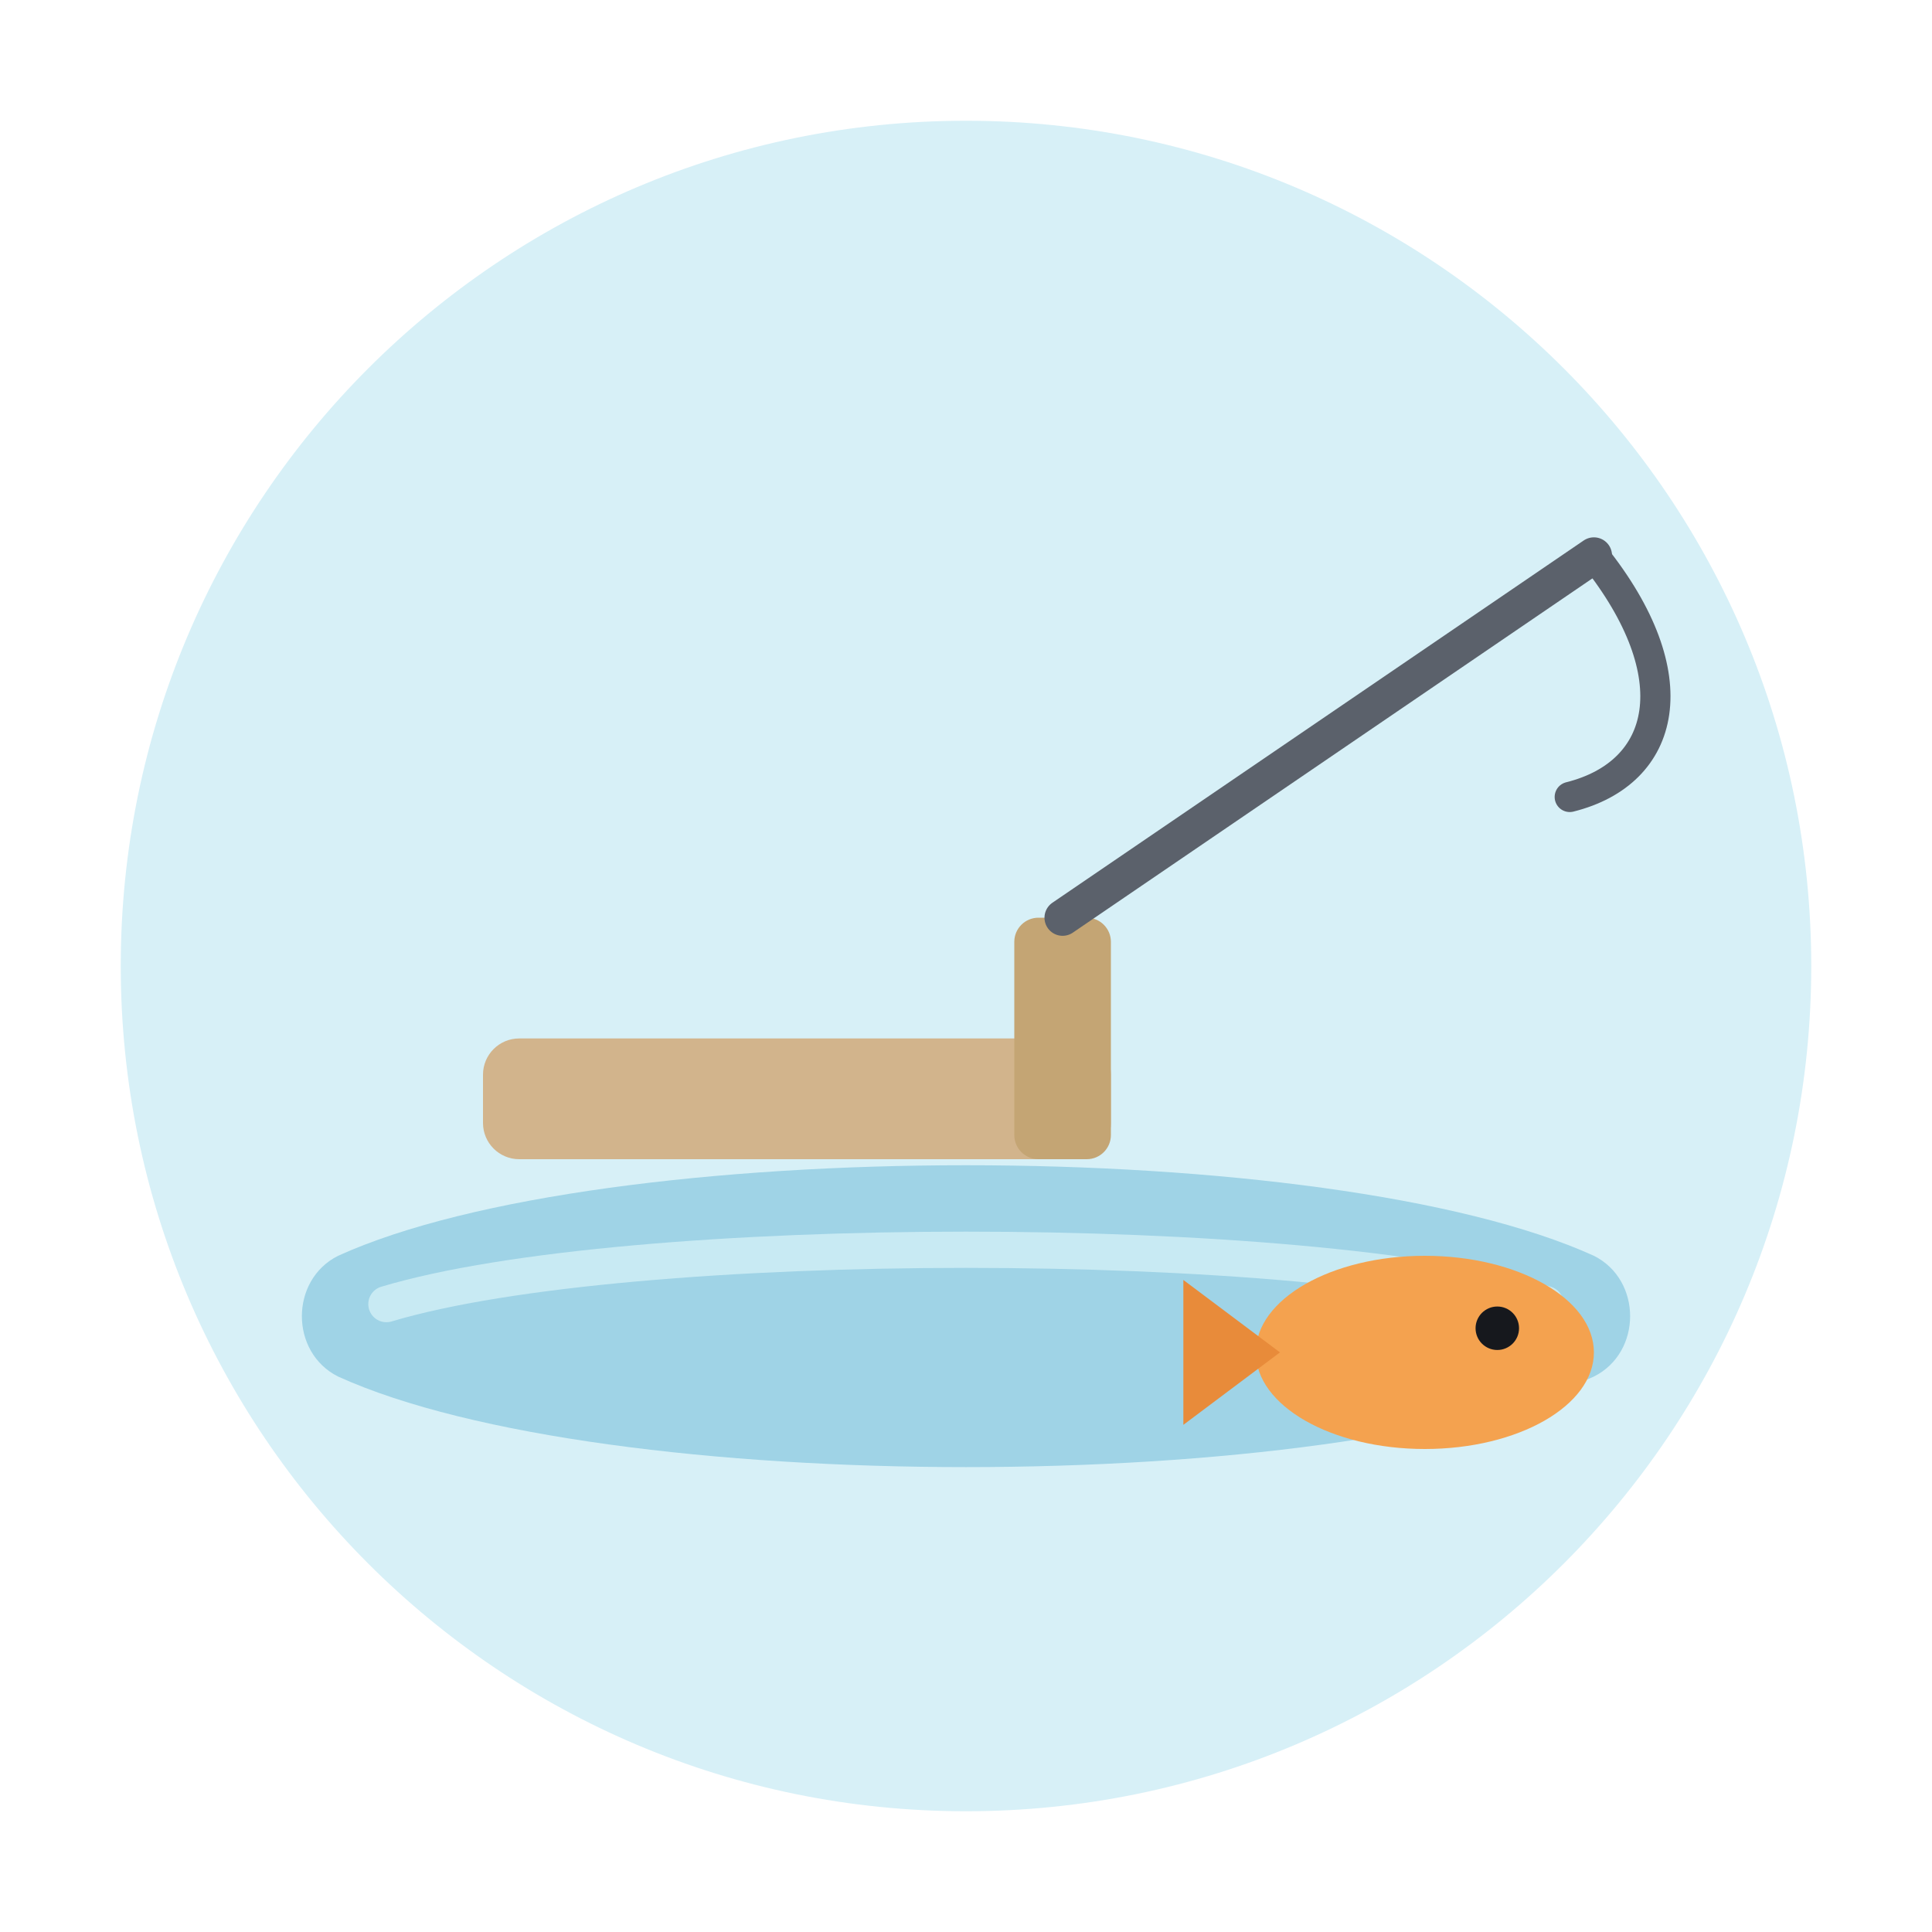
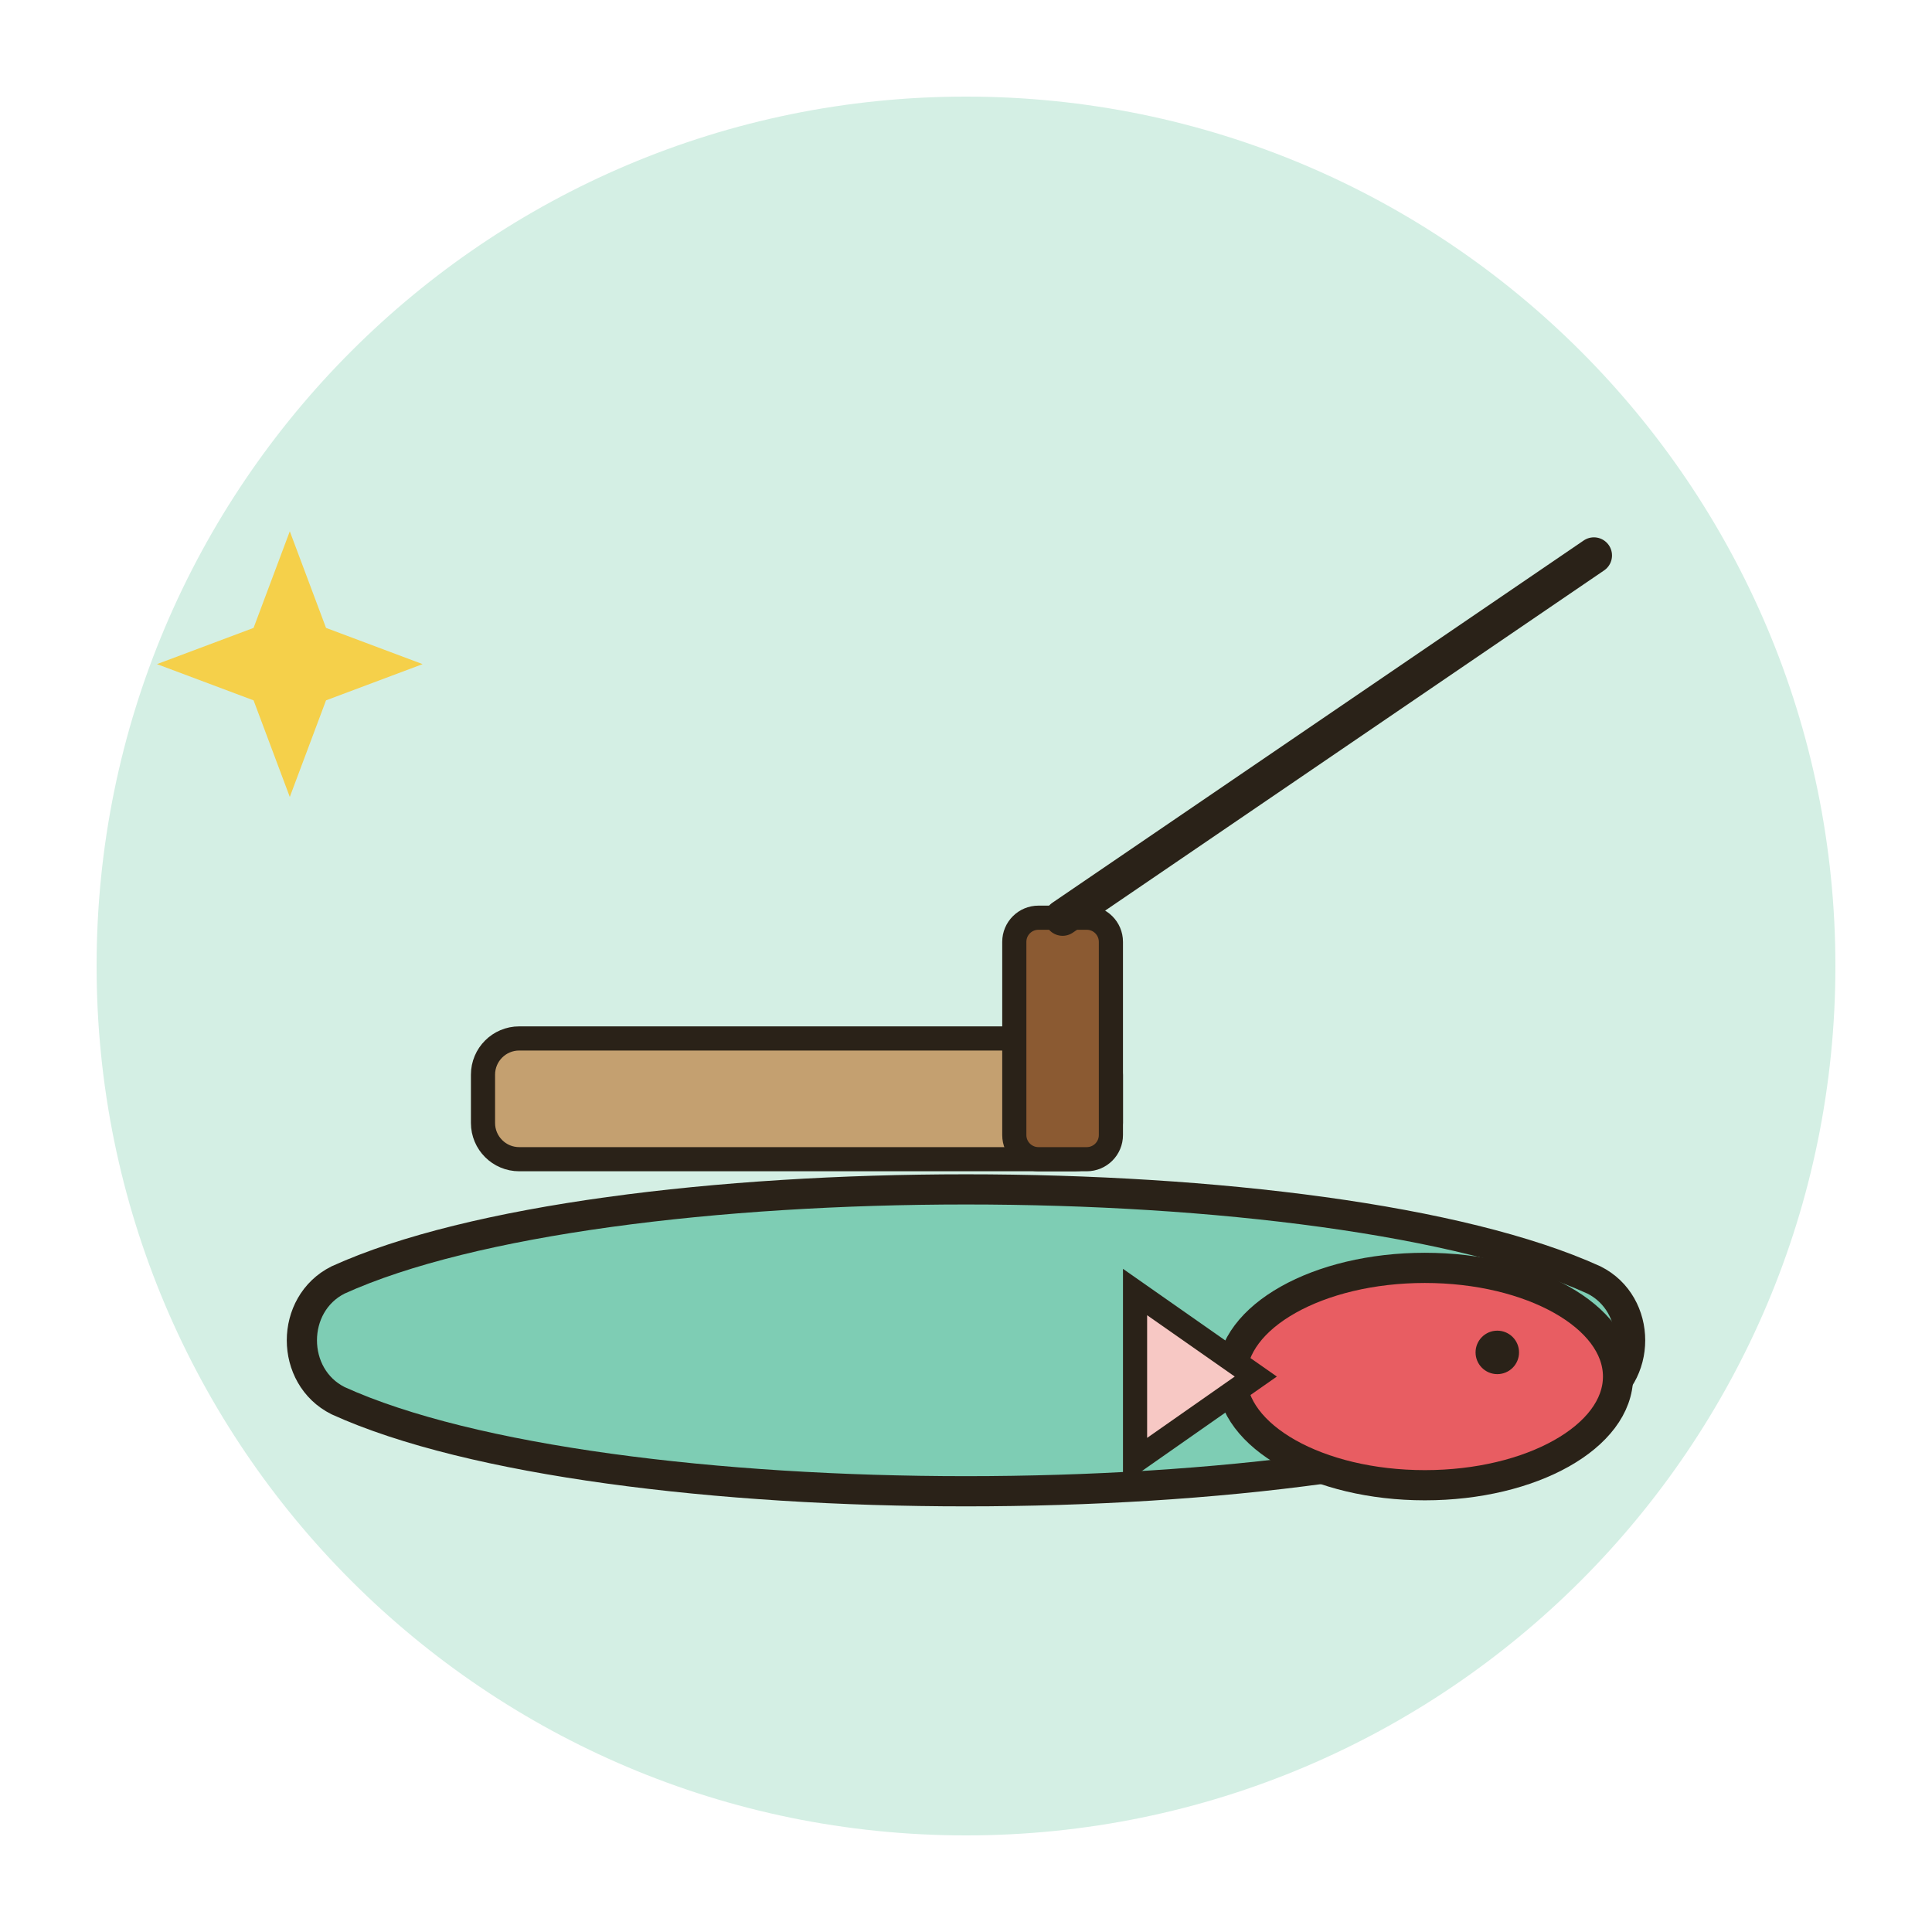
<svg xmlns="http://www.w3.org/2000/svg" viewBox="0 0 160 160" fill="none">
-   <circle cx="80" cy="80" r="70" fill="#D7F0F7" />
-   <path d="M28 104c22-10 82-10 104 0 4 2 4 8 0 10-22 10-82 10-104 0-4-2-4-8 0-10Z" fill="#9FD3E6" />
-   <path d="M32 108c20-6 76-6 96 0" stroke="#C8EAF3" stroke-width="3" stroke-linecap="round" />
-   <rect x="40" y="86" width="52" height="10" rx="3" fill="#D2B48C" />
-   <rect x="84" y="76" width="8" height="20" rx="2" fill="#C4A574" />
-   <path d="M88 76 L132 46" stroke="#5B616B" stroke-width="3" stroke-linecap="round" />
-   <path d="M132 46c8 10 6 18-2 20" stroke="#5B616B" stroke-width="2.5" stroke-linecap="round" />
-   <ellipse cx="118" cy="112" rx="14" ry="8" fill="#F4A24F" />
-   <path d="M106 112l-8-6v12l8-6Z" fill="#E88B3A" />
-   <circle cx="124" cy="110" r="1.8" fill="#16181D" />
+   <circle cx="80" cy="80" r="72" fill="#D4EFE4" />
+   <path d="M28 106c22-10 82-10 104 0 4 2 4 8 0 10-22 10-82 10-104 0-4-2-4-8 0-10Z" fill="#7ECDB4" stroke="#2A2218" stroke-width="2.5" />
+   <rect x="40" y="86" width="52" height="10" rx="3" fill="#C4A070" stroke="#2A2218" stroke-width="2" />
+   <rect x="84" y="76" width="8" height="20" rx="2" fill="#8B5A32" stroke="#2A2218" stroke-width="2" />
+   <path d="M88 76l44-30" stroke="#2A2218" stroke-width="3" stroke-linecap="round" />
+   <ellipse cx="118" cy="114" rx="16" ry="9" fill="#E85D62" stroke="#2A2218" stroke-width="2.5" />
+   <path d="M104 114l-10-7v14l10-7Z" fill="#F7C8C4" stroke="#2A2218" stroke-width="2" />
+   <circle cx="124" cy="112" r="1.8" fill="#2A2218" />
+   <path d="M24 44l3 8 8 3-8 3-3 8-3-8-8-3 8-3 3-8Z" fill="#F5D04A" />
</svg>
